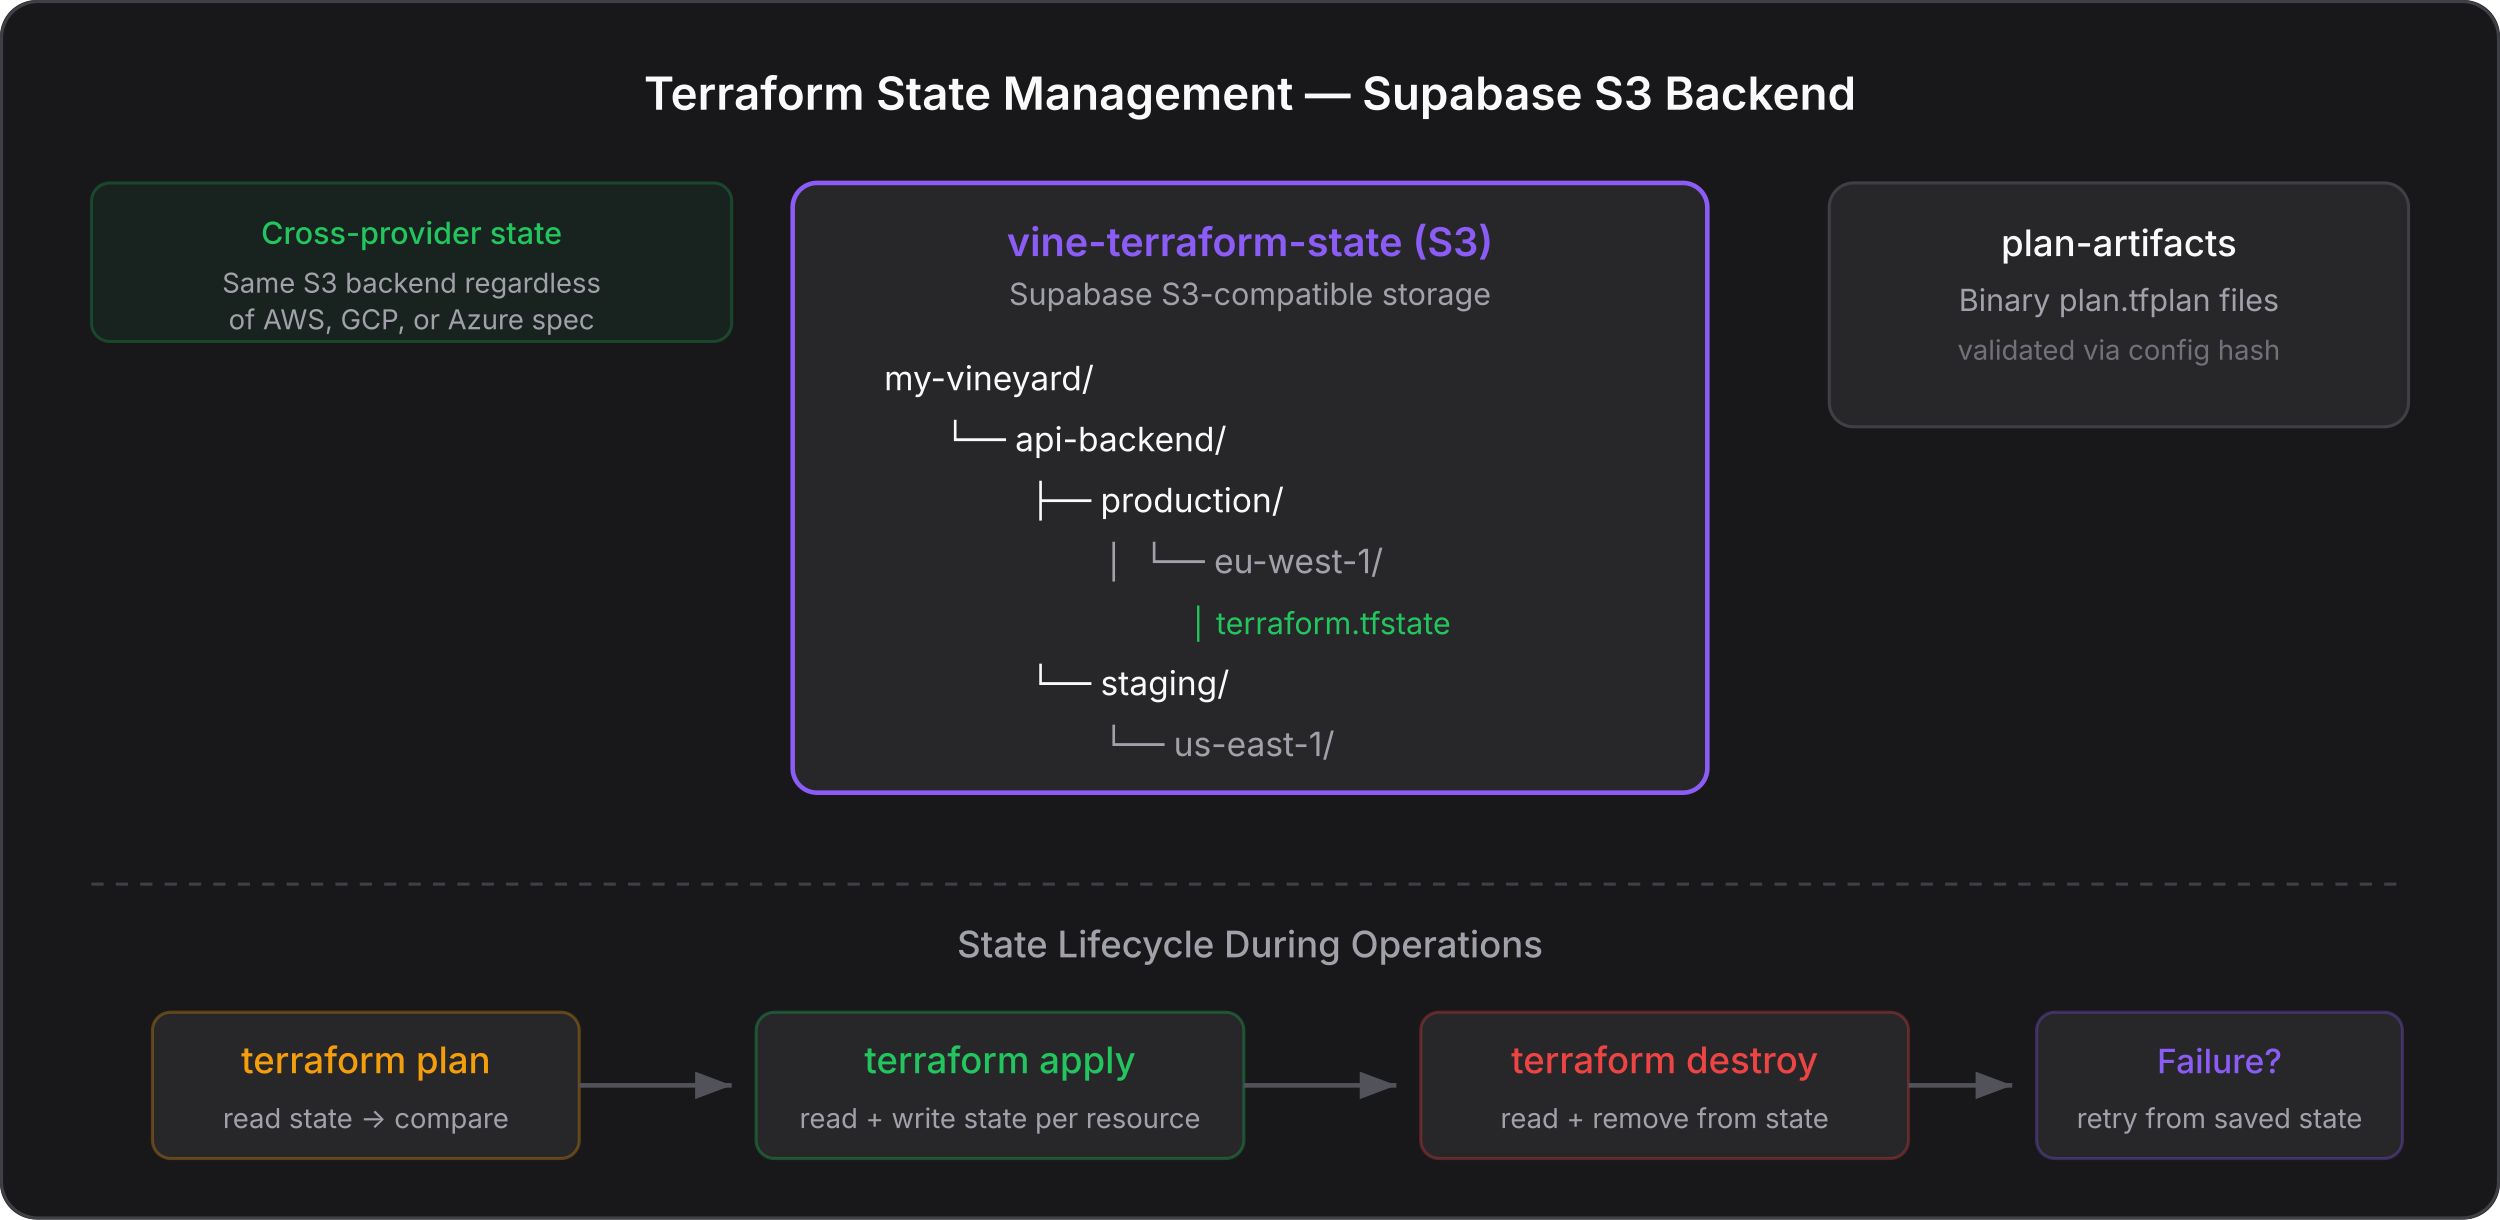
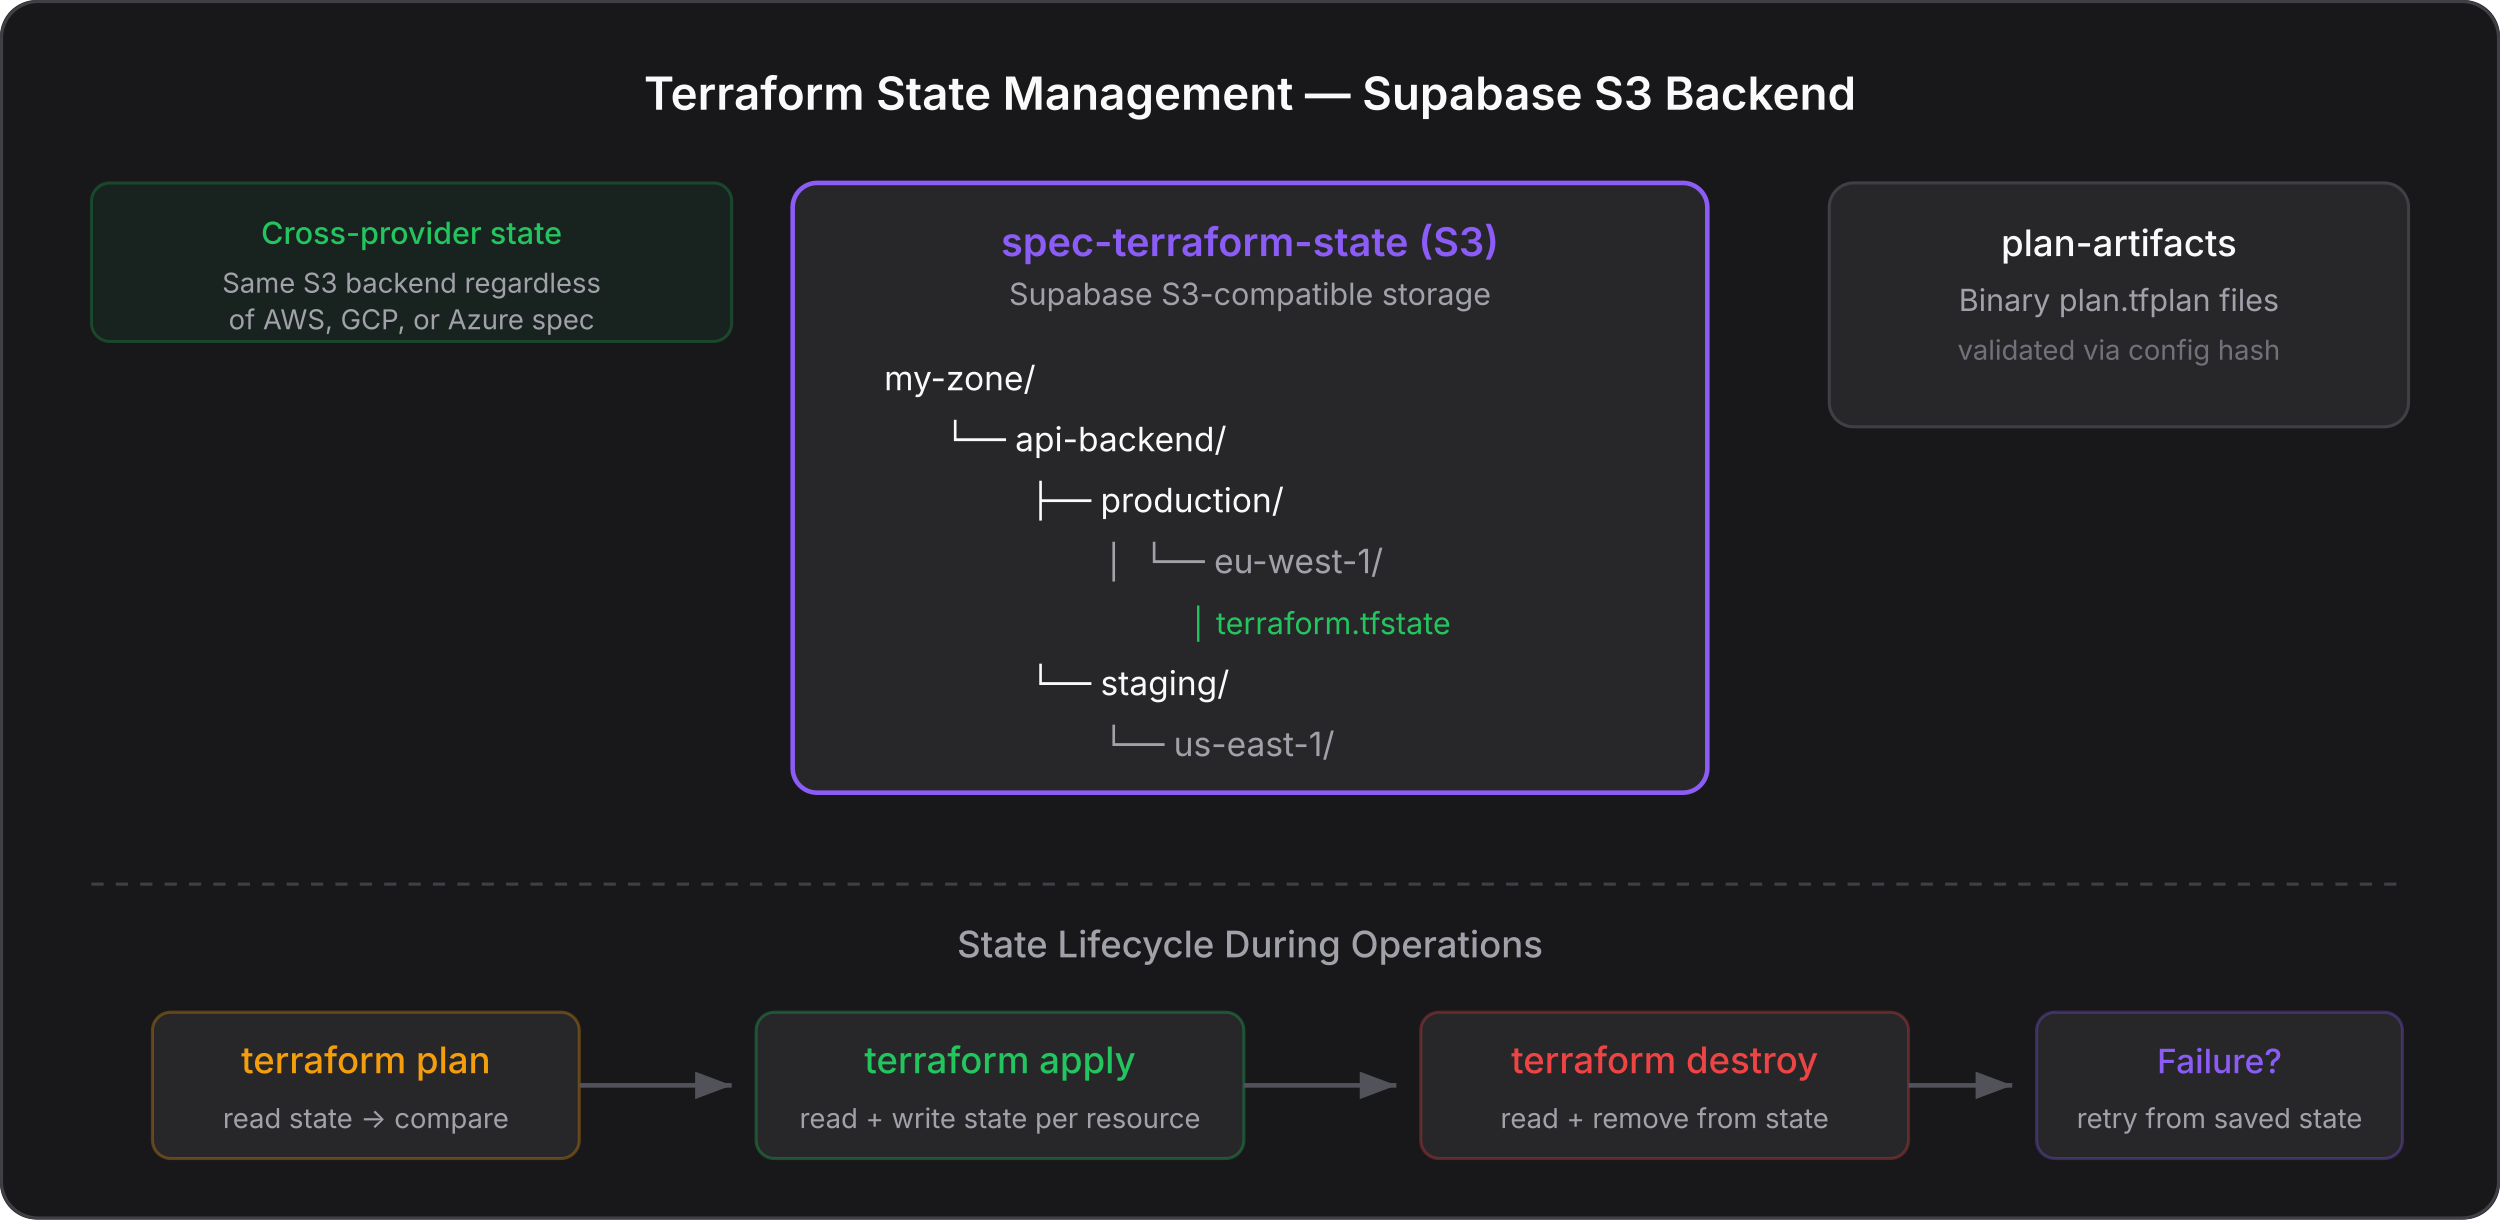
<svg xmlns="http://www.w3.org/2000/svg" viewBox="0 0 820 400" width="100%" fill="none">
  <defs>
    <marker id="arrow" markerWidth="8" markerHeight="6" refX="8" refY="3" orient="auto">
      <path d="M0,0 L8,3 L0,6" fill="#52525B" />
    </marker>
    <marker id="arrow-accent" markerWidth="8" markerHeight="6" refX="8" refY="3" orient="auto">
      <path d="M0,0 L8,3 L0,6" fill="#8B5CF6" />
    </marker>
  </defs>
  <rect width="820" height="400" rx="12" fill="#18181B" />
  <rect x="0.5" y="0.5" width="819" height="399" rx="12" fill="none" stroke="#3F3F46" />
  <text x="410" y="36" text-anchor="middle" font-family="Inter, system-ui, sans-serif" font-size="15" font-weight="600" fill="#FAFAFA">Terraform State Management — Supabase S3 Backend</text>
  <rect x="260" y="60" width="300" height="200" rx="8" fill="#27272A" stroke="#8B5CF6" stroke-width="1.5" />
-   <text x="410" y="84" text-anchor="middle" font-family="Inter, system-ui, sans-serif" font-size="13" font-weight="600" fill="#8B5CF6">vine-terraform-state (S3)</text>
+   <text x="410" y="84" text-anchor="middle" font-family="Inter, system-ui, sans-serif" font-size="13" font-weight="600" fill="#8B5CF6">spec-terraform-state (S3)</text>
  <text x="410" y="100" text-anchor="middle" font-family="Inter, system-ui, sans-serif" font-size="10" fill="#A1A1AA">Supabase S3-compatible storage</text>
-   <text x="290" y="128" font-family="Inter, monospace, sans-serif" font-size="11" fill="#FAFAFA">my-vineyard/</text>
+   <text x="290" y="128" font-family="Inter, monospace, sans-serif" font-size="11" fill="#FAFAFA">my-zone/</text>
  <text x="310" y="148" font-family="Inter, monospace, sans-serif" font-size="11" fill="#FAFAFA">└── api-backend/</text>
  <text x="338" y="168" font-family="Inter, monospace, sans-serif" font-size="11" fill="#FAFAFA">├── production/</text>
  <text x="362" y="188" font-family="Inter, monospace, sans-serif" font-size="11" fill="#A1A1AA">│   └── eu-west-1/</text>
  <text x="390" y="208" font-family="Inter, monospace, sans-serif" font-size="10" fill="#22C55E">│       terraform.tfstate</text>
  <text x="338" y="228" font-family="Inter, monospace, sans-serif" font-size="11" fill="#FAFAFA">└── staging/</text>
  <text x="362" y="248" font-family="Inter, monospace, sans-serif" font-size="11" fill="#A1A1AA">    └── us-east-1/</text>
  <rect x="600" y="60" width="190" height="80" rx="8" fill="#27272A" stroke="#3F3F46" />
  <text x="695" y="84" text-anchor="middle" font-family="Inter, system-ui, sans-serif" font-size="12" font-weight="500" fill="#FAFAFA">plan-artifacts</text>
  <text x="695" y="102" text-anchor="middle" font-family="Inter, system-ui, sans-serif" font-size="10" fill="#A1A1AA">Binary plan.tfplan files</text>
  <text x="695" y="118" text-anchor="middle" font-family="Inter, system-ui, sans-serif" font-size="9" fill="#71717A">validated via config hash</text>
  <line x1="30" y1="290" x2="790" y2="290" stroke="#3F3F46" stroke-dasharray="4 4" />
  <text x="410" y="314" text-anchor="middle" font-family="Inter, system-ui, sans-serif" font-size="12" font-weight="500" fill="#A1A1AA">State Lifecycle During Operations</text>
  <rect x="50" y="332" width="140" height="48" rx="6" fill="#27272A" stroke="#F59E0B50" />
  <text x="120" y="352" text-anchor="middle" font-family="Inter, system-ui, sans-serif" font-size="12" font-weight="500" fill="#F59E0B">terraform plan</text>
  <text x="120" y="370" text-anchor="middle" font-family="Inter, system-ui, sans-serif" font-size="9" fill="#A1A1AA">read state → compare</text>
  <line x1="190" y1="356" x2="240" y2="356" stroke="#52525B" stroke-width="1.5" marker-end="url(#arrow)" />
  <rect x="248" y="332" width="160" height="48" rx="6" fill="#27272A" stroke="#22C55E50" />
  <text x="328" y="352" text-anchor="middle" font-family="Inter, system-ui, sans-serif" font-size="12" font-weight="500" fill="#22C55E">terraform apply</text>
  <text x="328" y="370" text-anchor="middle" font-family="Inter, system-ui, sans-serif" font-size="9" fill="#A1A1AA">read + write state per resource</text>
  <line x1="408" y1="356" x2="458" y2="356" stroke="#52525B" stroke-width="1.5" marker-end="url(#arrow)" />
  <rect x="466" y="332" width="160" height="48" rx="6" fill="#27272A" stroke="#EF444450" />
  <text x="546" y="352" text-anchor="middle" font-family="Inter, system-ui, sans-serif" font-size="12" font-weight="500" fill="#EF4444">terraform destroy</text>
  <text x="546" y="370" text-anchor="middle" font-family="Inter, system-ui, sans-serif" font-size="9" fill="#A1A1AA">read + remove from state</text>
  <line x1="626" y1="356" x2="660" y2="356" stroke="#52525B" stroke-width="1.5" marker-end="url(#arrow)" />
  <rect x="668" y="332" width="120" height="48" rx="6" fill="#27272A" stroke="#8B5CF650" />
  <text x="728" y="352" text-anchor="middle" font-family="Inter, system-ui, sans-serif" font-size="11" font-weight="500" fill="#8B5CF6">Failure?</text>
  <text x="728" y="370" text-anchor="middle" font-family="Inter, system-ui, sans-serif" font-size="9" fill="#A1A1AA">retry from saved state</text>
  <rect x="30" y="60" width="210" height="52" rx="6" fill="#22C55E10" stroke="#22C55E40" />
  <text x="135" y="80" text-anchor="middle" font-family="Inter, system-ui, sans-serif" font-size="10" font-weight="500" fill="#22C55E">Cross-provider state</text>
  <text x="135" y="96" text-anchor="middle" font-family="Inter, system-ui, sans-serif" font-size="9" fill="#A1A1AA">Same S3 backend regardless</text>
  <text x="135" y="108" text-anchor="middle" font-family="Inter, system-ui, sans-serif" font-size="9" fill="#A1A1AA">of AWS, GCP, or Azure spec</text>
</svg>
